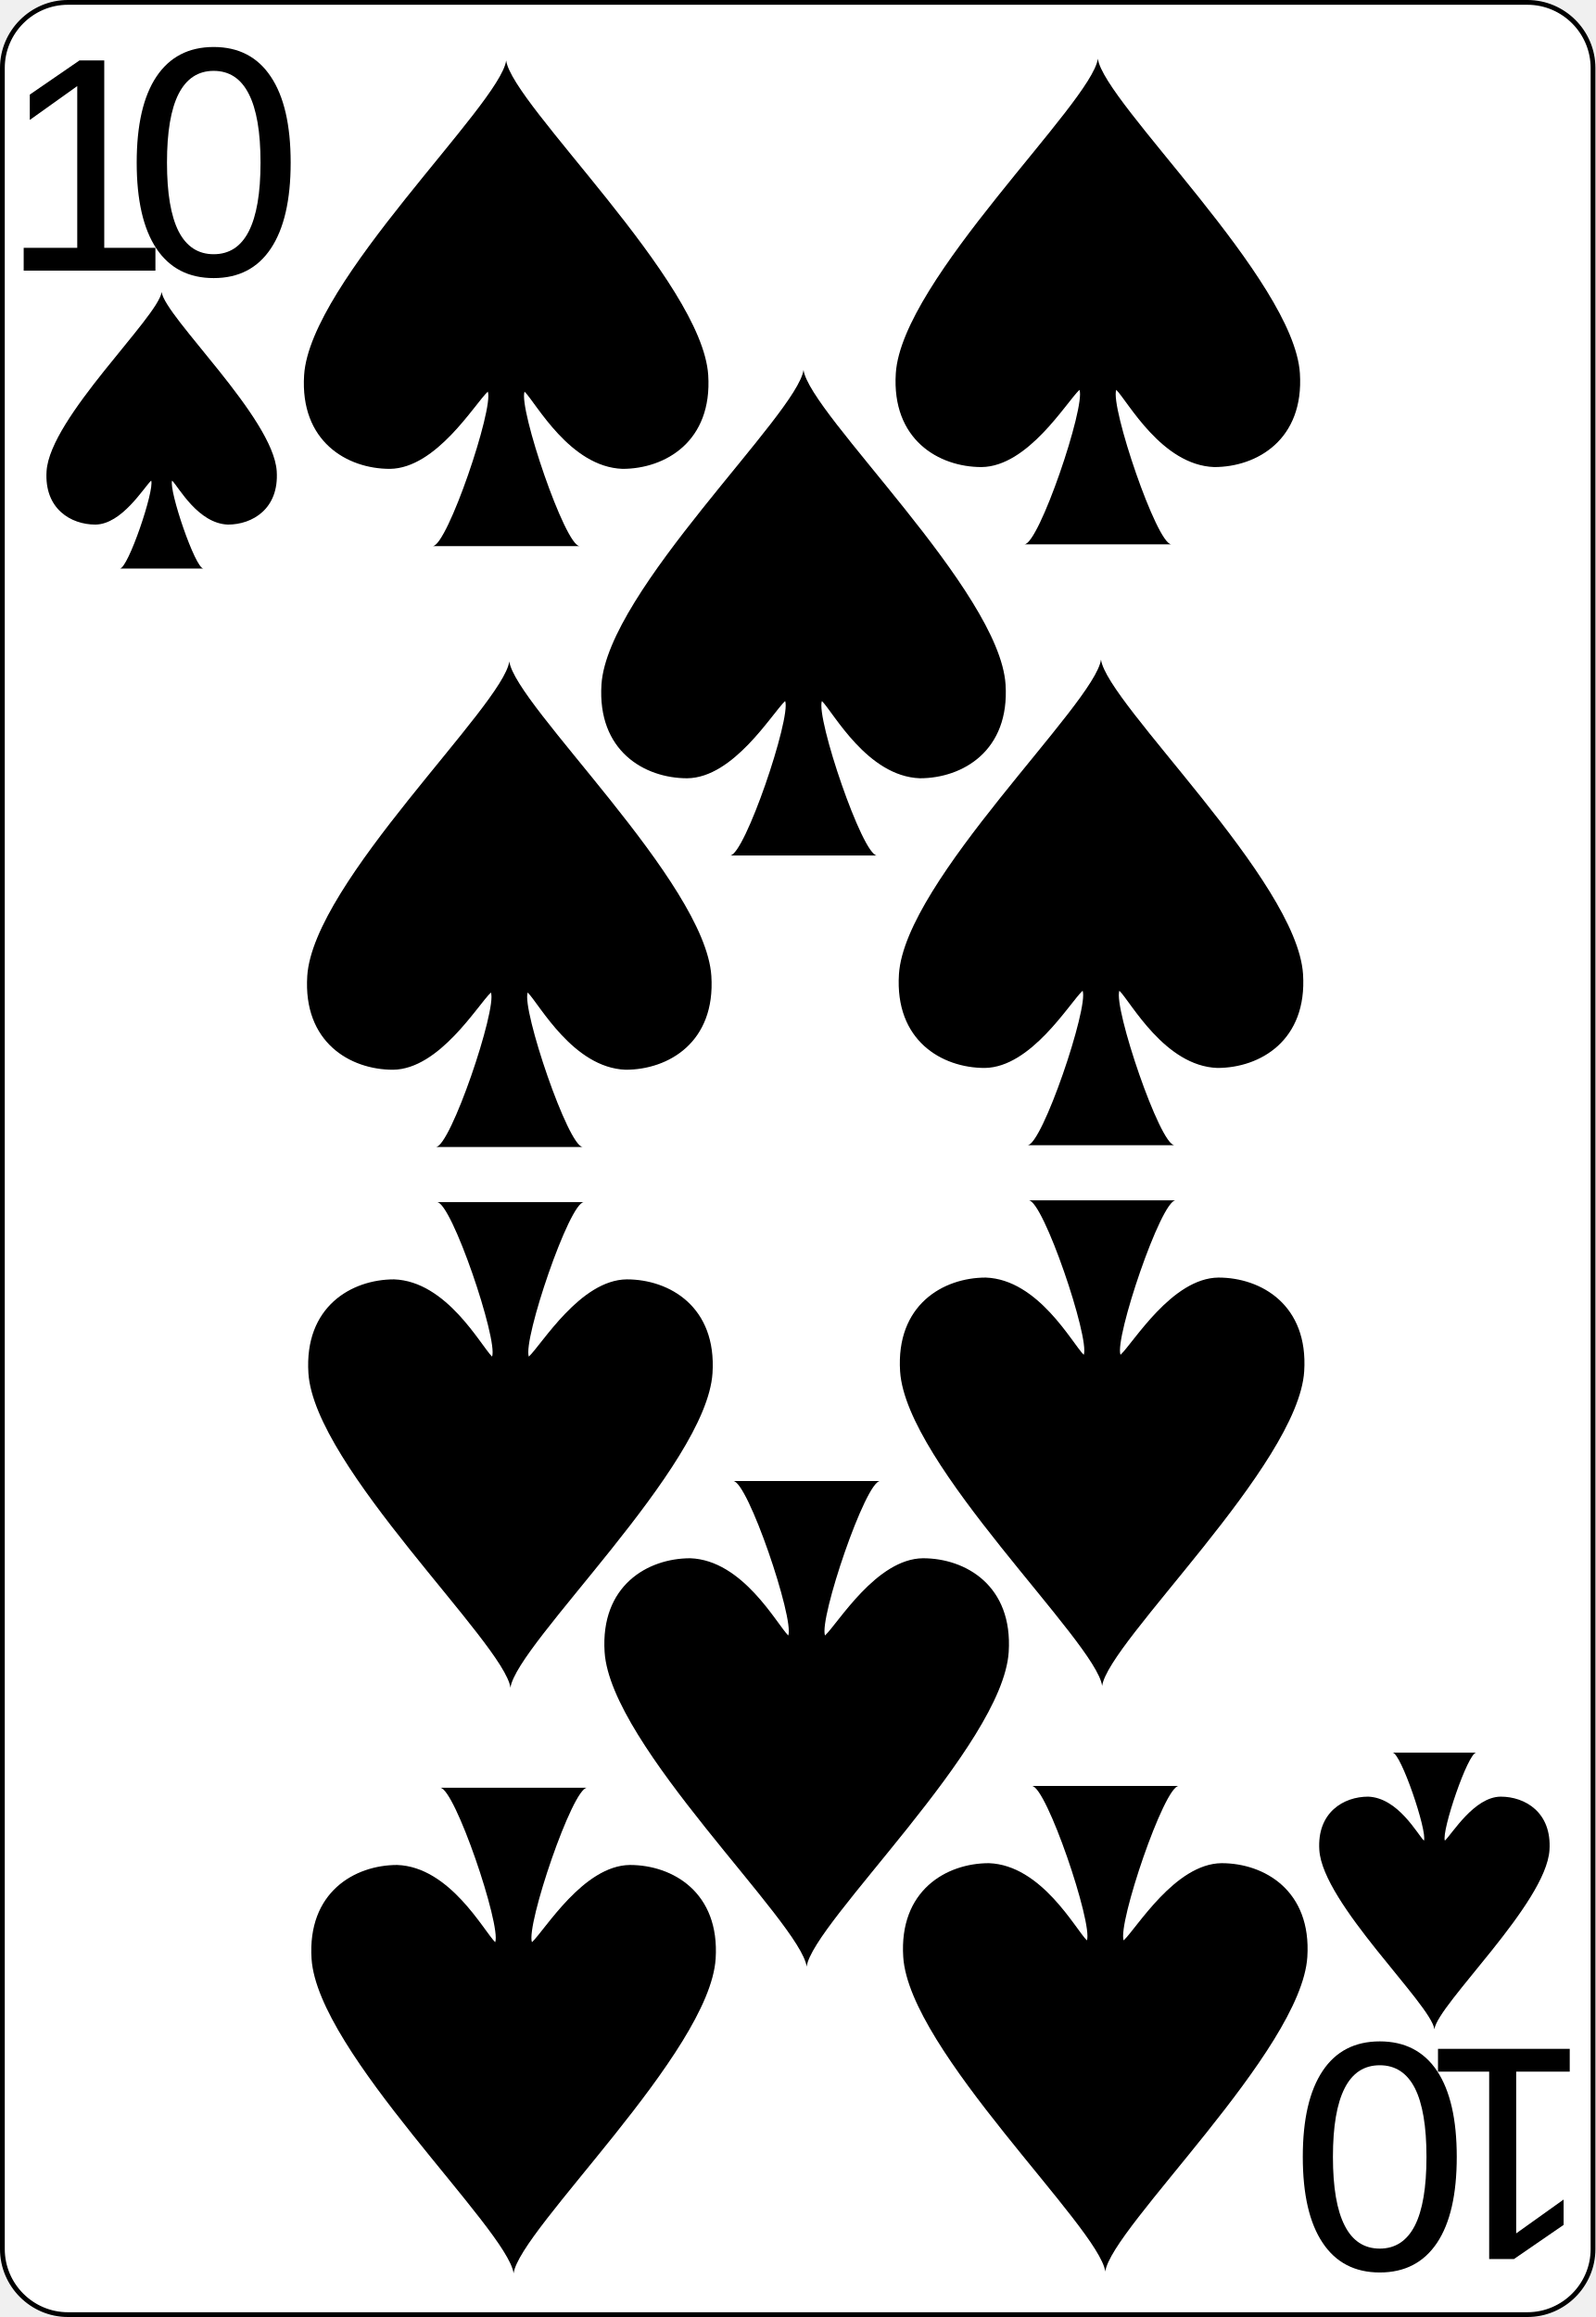
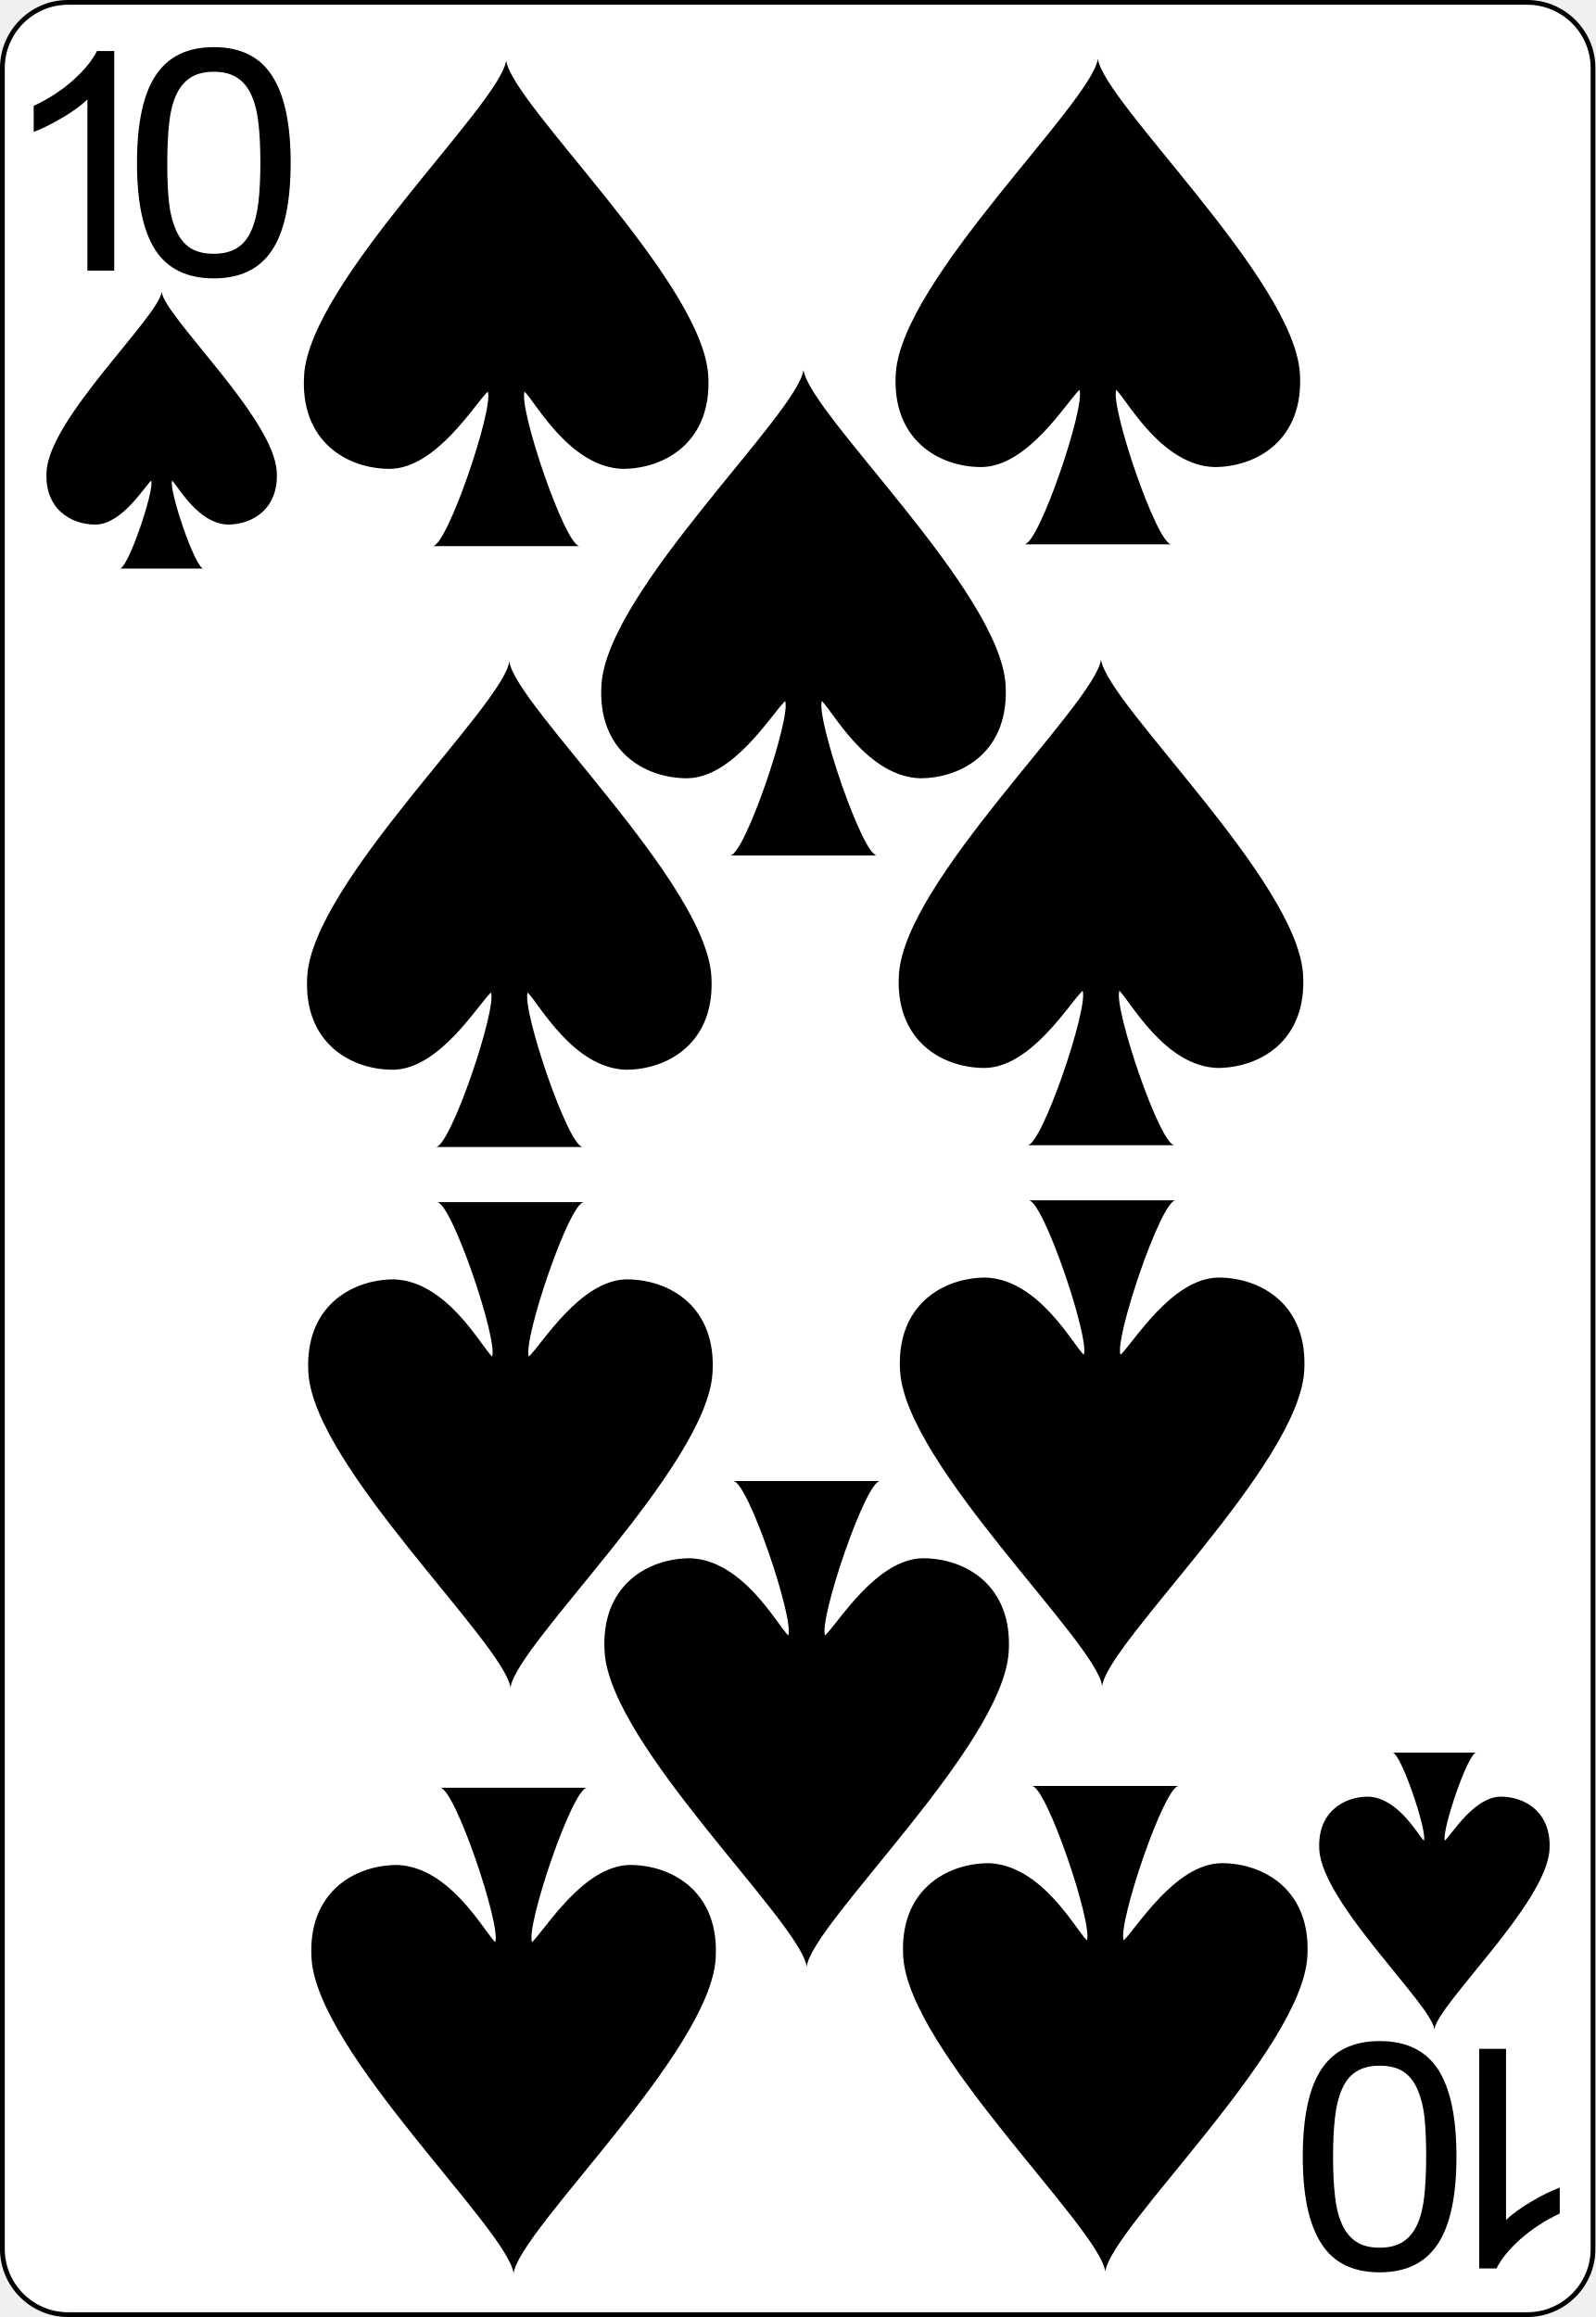
<svg xmlns="http://www.w3.org/2000/svg" width="167.087pt" height="242.667pt" viewBox="0 0 167.087 242.667" xml:space="preserve" id="svg2" version="1.1">
  <defs id="defs41" />
  <g id="Layer_x0020_1" style="fill-rule:nonzero;clip-rule:nonzero;stroke:#000000;stroke-miterlimit:4;">
    <path style="fill:#FFFFFF;stroke-width:0.5;" d="M166.837,235.548c0,3.777-3.087,6.869-6.871,6.869H7.111c-3.775,0-6.861-3.092-6.861-6.869V7.12C0.25,3.343,3.336,0.25,7.111,0.25h152.855    c3.784,0,6.871,3.093,6.871,6.87v228.428z" id="path5" />
    <g style="stroke:none;" id="g7">
      <g id="g9">
				
			</g>
    </g>
    <g id="g15">
			
		</g>
    <g id="g19">
			
		</g>
    <g style="stroke:none;" id="g23">
      <g id="g25">
				
			</g>
    </g>
    <g style="stroke:none;" id="g31">
      <g id="g33">
				
			</g>
    </g>
  </g>
-   <text xml:space="preserve" style="font-size:32px;font-style:normal;font-weight:normal;line-height:125%;letter-spacing:0px;word-spacing:0px;fill:#000000;fill-opacity:1;stroke:none;font-family:Bitstream Vera Sans" x="0.044" y="28.342" id="text3788">
-     <tspan id="tspan3790" x="0.044" y="28.342" style="font-style:normal;font-variant:normal;font-weight:normal;font-stretch:normal;font-family:Arial;-inkscape-font-specification:Arial">1</tspan>
-   </text>
+   <g aria-label="1" id="text3788" style="font-style:normal;font-weight:normal;line-height:0%;font-family:'Bitstream Vera Sans';letter-spacing:0px;word-spacing:0px;fill:#000000;fill-opacity:1;stroke:none">
+     <path d="M 11.965,28.342 H 9.153 V 10.42 q -1.016,0.969 -2.672,1.938 -1.641,0.969 -2.953,1.453 v -2.719 q 2.359,-1.109 4.125,-2.688 1.766,-1.578 2.5,-3.062 h 1.812 z" style="font-style:normal;font-variant:normal;font-weight:normal;font-stretch:normal;font-size:32px;line-height:1.25;font-family:Arial;-inkscape-font-specification:Arial" id="path433" />
+   </g>
  <g transform="matrix(1.508595,0,0,1.379325,16.92904,45.0659)" id="layer1-7">
    <path id="sl" d="M 7.989,3.103 C 7.747,-0.954 0.242,-8.59 0,-10.5 c -0.242,1.909 -7.747,9.545 -7.989,13.603 -0.169,2.868 1.695,4.057 3.39,4.057 1.835,-0.022 3.351,-2.801 3.873,-3.341 0.242,0.716 -1.603,6.682 -2.179,6.682 l 5.811,0 C 2.33,10.501 0.485,4.535 0.727,3.819 1.184,4.315 2.524,7.077 4.601,7.16 6.295,7.159 8.158,5.971 7.989,3.103 z" style="fill:#000000" />
  </g>
  <g transform="matrix(2.648679,0,0,2.421718,53.01089,31.766)" id="layer1-7-88">
    <path id="sl-4" d="M 7.989,3.103 C 7.747,-0.954 0.242,-8.59 0,-10.5 c -0.242,1.909 -7.747,9.545 -7.989,13.603 -0.169,2.868 1.695,4.057 3.39,4.057 1.835,-0.022 3.351,-2.801 3.873,-3.341 0.242,0.716 -1.603,6.682 -2.179,6.682 l 5.811,0 C 2.33,10.501 0.485,4.535 0.727,3.819 1.184,4.315 2.524,7.077 4.601,7.16 6.295,7.159 8.158,5.971 7.989,3.103 z" style="fill:#000000" />
  </g>
  <g transform="matrix(-1.508595,0,0,-1.379325,150.2251,198.0441)" id="layer1-7-3">
    <path id="sl-1" d="M 7.989,3.103 C 7.747,-0.954 0.242,-8.59 0,-10.5 c -0.242,1.909 -7.747,9.545 -7.989,13.603 -0.169,2.868 1.695,4.057 3.39,4.057 1.835,-0.022 3.351,-2.801 3.873,-3.341 0.242,0.716 -1.603,6.682 -2.179,6.682 l 5.811,0 C 2.33,10.501 0.485,4.535 0.727,3.819 1.184,4.315 2.524,7.077 4.601,7.16 6.295,7.159 8.158,5.971 7.989,3.103 z" style="fill:#000000" />
  </g>
  <g transform="matrix(2.648679,0,0,2.421718,53.33971,94.6985)" id="layer1-7-88-8">
    <path id="sl-4-8" d="M 7.989,3.103 C 7.747,-0.954 0.242,-8.59 0,-10.5 c -0.242,1.909 -7.747,9.545 -7.989,13.603 -0.169,2.868 1.695,4.057 3.39,4.057 1.835,-0.022 3.351,-2.801 3.873,-3.341 0.242,0.716 -1.603,6.682 -2.179,6.682 l 5.811,0 C 2.33,10.501 0.485,4.535 0.727,3.819 1.184,4.315 2.524,7.077 4.601,7.16 6.295,7.159 8.158,5.971 7.989,3.103 z" style="fill:#000000" />
  </g>
  <g transform="matrix(-2.648679,0,0,-2.421718,53.78926,212.6639)" id="layer1-7-88-4">
    <path id="sl-4-3" d="M 7.989,3.103 C 7.747,-0.954 0.242,-8.59 0,-10.5 c -0.242,1.909 -7.747,9.545 -7.989,13.603 -0.169,2.868 1.695,4.057 3.39,4.057 1.835,-0.022 3.351,-2.801 3.873,-3.341 0.242,0.716 -1.603,6.682 -2.179,6.682 l 5.811,0 C 2.33,10.501 0.485,4.535 0.727,3.819 1.184,4.315 2.524,7.077 4.601,7.16 6.295,7.159 8.158,5.971 7.989,3.103 z" style="fill:#000000" />
  </g>
  <g transform="matrix(-2.648679,0,0,-2.421718,53.46044,151.3314)" id="layer1-7-88-8-1">
    <path id="sl-4-8-4" d="M 7.989,3.103 C 7.747,-0.954 0.242,-8.59 0,-10.5 c -0.242,1.909 -7.747,9.545 -7.989,13.603 -0.169,2.868 1.695,4.057 3.39,4.057 1.835,-0.022 3.351,-2.801 3.873,-3.341 0.242,0.716 -1.603,6.682 -2.179,6.682 l 5.811,0 C 2.33,10.501 0.485,4.535 0.727,3.819 1.184,4.315 2.524,7.077 4.601,7.16 6.295,7.159 8.158,5.971 7.989,3.103 z" style="fill:#000000" />
  </g>
  <g transform="matrix(2.648679,0,0,2.421718,114.9782,31.57803)" id="layer1-7-88-9">
    <path id="sl-4-2" d="M 7.989,3.103 C 7.747,-0.954 0.242,-8.59 0,-10.5 c -0.242,1.909 -7.747,9.545 -7.989,13.603 -0.169,2.868 1.695,4.057 3.39,4.057 1.835,-0.022 3.351,-2.801 3.873,-3.341 0.242,0.716 -1.603,6.682 -2.179,6.682 l 5.811,0 C 2.33,10.501 0.485,4.535 0.727,3.819 1.184,4.315 2.524,7.077 4.601,7.16 6.295,7.159 8.158,5.971 7.989,3.103 z" style="fill:#000000" />
  </g>
  <g transform="matrix(2.648679,0,0,2.421718,115.307,94.51054)" id="layer1-7-88-8-0">
    <path id="sl-4-8-6" d="M 7.989,3.103 C 7.747,-0.954 0.242,-8.59 0,-10.5 c -0.242,1.909 -7.747,9.545 -7.989,13.603 -0.169,2.868 1.695,4.057 3.39,4.057 1.835,-0.022 3.351,-2.801 3.873,-3.341 0.242,0.716 -1.603,6.682 -2.179,6.682 l 5.811,0 C 2.33,10.501 0.485,4.535 0.727,3.819 1.184,4.315 2.524,7.077 4.601,7.16 6.295,7.159 8.158,5.971 7.989,3.103 z" style="fill:#000000" />
  </g>
  <g transform="matrix(-2.648679,0,0,-2.421718,115.7566,212.476)" id="layer1-7-88-4-8">
    <path id="sl-4-3-9" d="M 7.989,3.103 C 7.747,-0.954 0.242,-8.59 0,-10.5 c -0.242,1.909 -7.747,9.545 -7.989,13.603 -0.169,2.868 1.695,4.057 3.39,4.057 1.835,-0.022 3.351,-2.801 3.873,-3.341 0.242,0.716 -1.603,6.682 -2.179,6.682 l 5.811,0 C 2.33,10.501 0.485,4.535 0.727,3.819 1.184,4.315 2.524,7.077 4.601,7.16 6.295,7.159 8.158,5.971 7.989,3.103 z" style="fill:#000000" />
  </g>
  <g transform="matrix(-2.648679,0,0,-2.421718,115.4278,151.1435)" id="layer1-7-88-8-1-2">
    <path id="sl-4-8-4-6" d="M 7.989,3.103 C 7.747,-0.954 0.242,-8.59 0,-10.5 c -0.242,1.909 -7.747,9.545 -7.989,13.603 -0.169,2.868 1.695,4.057 3.39,4.057 1.835,-0.022 3.351,-2.801 3.873,-3.341 0.242,0.716 -1.603,6.682 -2.179,6.682 l 5.811,0 C 2.33,10.501 0.485,4.535 0.727,3.819 1.184,4.315 2.524,7.077 4.601,7.16 6.295,7.159 8.158,5.971 7.989,3.103 z" style="fill:#000000" />
  </g>
  <g transform="matrix(2.648679,0,0,2.421718,84.15214,64.1712)" id="layer1-7-88-6">
    <path id="sl-4-4" d="M 7.989,3.103 C 7.747,-0.954 0.242,-8.59 0,-10.5 c -0.242,1.909 -7.747,9.545 -7.989,13.603 -0.169,2.868 1.695,4.057 3.39,4.057 1.835,-0.022 3.351,-2.801 3.873,-3.341 0.242,0.716 -1.603,6.682 -2.179,6.682 l 5.811,0 C 2.33,10.501 0.485,4.535 0.727,3.819 1.184,4.315 2.524,7.077 4.601,7.16 6.295,7.159 8.158,5.971 7.989,3.103 z" style="fill:#000000" />
  </g>
  <g transform="matrix(-2.648679,0,0,-2.421718,84.48087,180.5402)" id="layer1-7-88-6-6">
    <path id="sl-4-4-8" d="M 7.989,3.103 C 7.747,-0.954 0.242,-8.59 0,-10.5 c -0.242,1.909 -7.747,9.545 -7.989,13.603 -0.169,2.868 1.695,4.057 3.39,4.057 1.835,-0.022 3.351,-2.801 3.873,-3.341 0.242,0.716 -1.603,6.682 -2.179,6.682 l 5.811,0 C 2.33,10.501 0.485,4.535 0.727,3.819 1.184,4.315 2.524,7.077 4.601,7.16 6.295,7.159 8.158,5.971 7.989,3.103 z" style="fill:#000000" />
  </g>
-   <text xml:space="preserve" style="font-size:32px;font-style:normal;font-weight:normal;line-height:125%;letter-spacing:0px;word-spacing:0px;fill:#000000;fill-opacity:1;stroke:none;font-family:Bitstream Vera Sans" x="12.206" y="28.671" id="text3038">
-     <tspan id="tspan3040" x="12.206" y="28.671">0</tspan>
-   </text>
-   <text xml:space="preserve" style="font-size:32px;font-style:normal;font-weight:normal;line-height:125%;letter-spacing:0px;word-spacing:0px;fill:#000000;fill-opacity:1;stroke:none;font-family:Bitstream Vera Sans" x="-166.837" y="-214.583" id="text3788-4" transform="scale(-1,-1)">
-     <tspan id="tspan3790-3" x="-166.837" y="-214.583" style="font-style:normal;font-variant:normal;font-weight:normal;font-stretch:normal;font-family:Arial;-inkscape-font-specification:Arial">1</tspan>
-   </text>
-   <text xml:space="preserve" style="font-size:32px;font-style:normal;font-weight:normal;line-height:125%;letter-spacing:0px;word-spacing:0px;fill:#000000;fill-opacity:1;stroke:none;font-family:Bitstream Vera Sans" x="-154.674" y="-214.254" id="text3038-1" transform="scale(-1,-1)">
-     <tspan id="tspan3040-4" x="-154.674" y="-214.254">0</tspan>
-   </text>
+   <g aria-label="0" id="text3038" style="font-style:normal;font-weight:normal;line-height:0%;font-family:'Bitstream Vera Sans';letter-spacing:0px;word-spacing:0px;fill:#000000;fill-opacity:1;stroke:none">
+     <path d="m 30.441,17.03 q 0,6.266 -1.969,9.203 -1.953,2.922 -6.078,2.922 -4.188,0 -6.125,-2.969 -1.922,-2.969 -1.922,-9.125 0,-6.203 1.953,-9.156 1.953,-2.969 6.094,-2.969 4.188,0 6.109,3.016 1.938,3 1.938,9.078 z m -4.109,7.094 q 0.547,-1.266 0.734,-2.969 0.203,-1.719 0.203,-4.125 0,-2.375 -0.203,-4.125 -0.188,-1.75 -0.75,-2.969 -0.547,-1.203 -1.5,-1.812 -0.938,-0.609 -2.422,-0.609 -1.469,0 -2.438,0.609 -0.953,0.609 -1.516,1.844 -0.531,1.156 -0.734,3.016 -0.188,1.859 -0.188,4.078 0,2.438 0.172,4.078 0.172,1.641 0.734,2.938 0.516,1.219 1.453,1.859 0.953,0.641 2.516,0.641 1.469,0 2.438,-0.609 0.969,-0.609 1.5,-1.844 z" style="font-size:32px;line-height:1.25" id="path436" />
+   </g>
+   <g aria-label="1" transform="scale(-1)" id="text3788-4" style="font-style:normal;font-weight:normal;line-height:0%;font-family:'Bitstream Vera Sans';letter-spacing:0px;word-spacing:0px;fill:#000000;fill-opacity:1;stroke:none">
+     <path d="m -154.915,-214.583 h -2.812 v -17.922 q -1.016,0.969 -2.672,1.938 -1.641,0.969 -2.953,1.453 v -2.719 q 2.359,-1.109 4.125,-2.688 1.766,-1.578 2.5,-3.062 h 1.812 z" style="font-style:normal;font-variant:normal;font-weight:normal;font-stretch:normal;font-size:32px;line-height:1.25;font-family:Arial;-inkscape-font-specification:Arial" id="path442" />
+   </g>
+   <g aria-label="0" transform="scale(-1)" id="text3038-1" style="font-style:normal;font-weight:normal;line-height:0%;font-family:'Bitstream Vera Sans';letter-spacing:0px;word-spacing:0px;fill:#000000;fill-opacity:1;stroke:none">
+     <path d="m -136.44,-225.894 q 0,6.266 -1.969,9.203 -1.953,2.922 -6.078,2.922 -4.188,0 -6.125,-2.969 -1.922,-2.969 -1.922,-9.125 0,-6.203 1.953,-9.156 1.953,-2.969 6.094,-2.969 4.188,0 6.109,3.016 1.938,3 1.938,9.078 z m -4.109,7.094 q 0.547,-1.266 0.734,-2.969 0.203,-1.719 0.203,-4.125 0,-2.375 -0.203,-4.125 -0.188,-1.75 -0.75,-2.969 -0.547,-1.203 -1.5,-1.812 -0.938,-0.609 -2.422,-0.609 -1.469,0 -2.438,0.609 -0.953,0.609 -1.516,1.844 -0.531,1.156 -0.734,3.016 -0.188,1.859 -0.188,4.078 0,2.438 0.172,4.078 0.172,1.641 0.734,2.938 0.516,1.219 1.453,1.859 0.953,0.641 2.516,0.641 1.469,0 2.438,-0.609 0.969,-0.609 1.5,-1.844 z" style="font-size:32px;line-height:1.25" id="path439" />
+   </g>
</svg>
